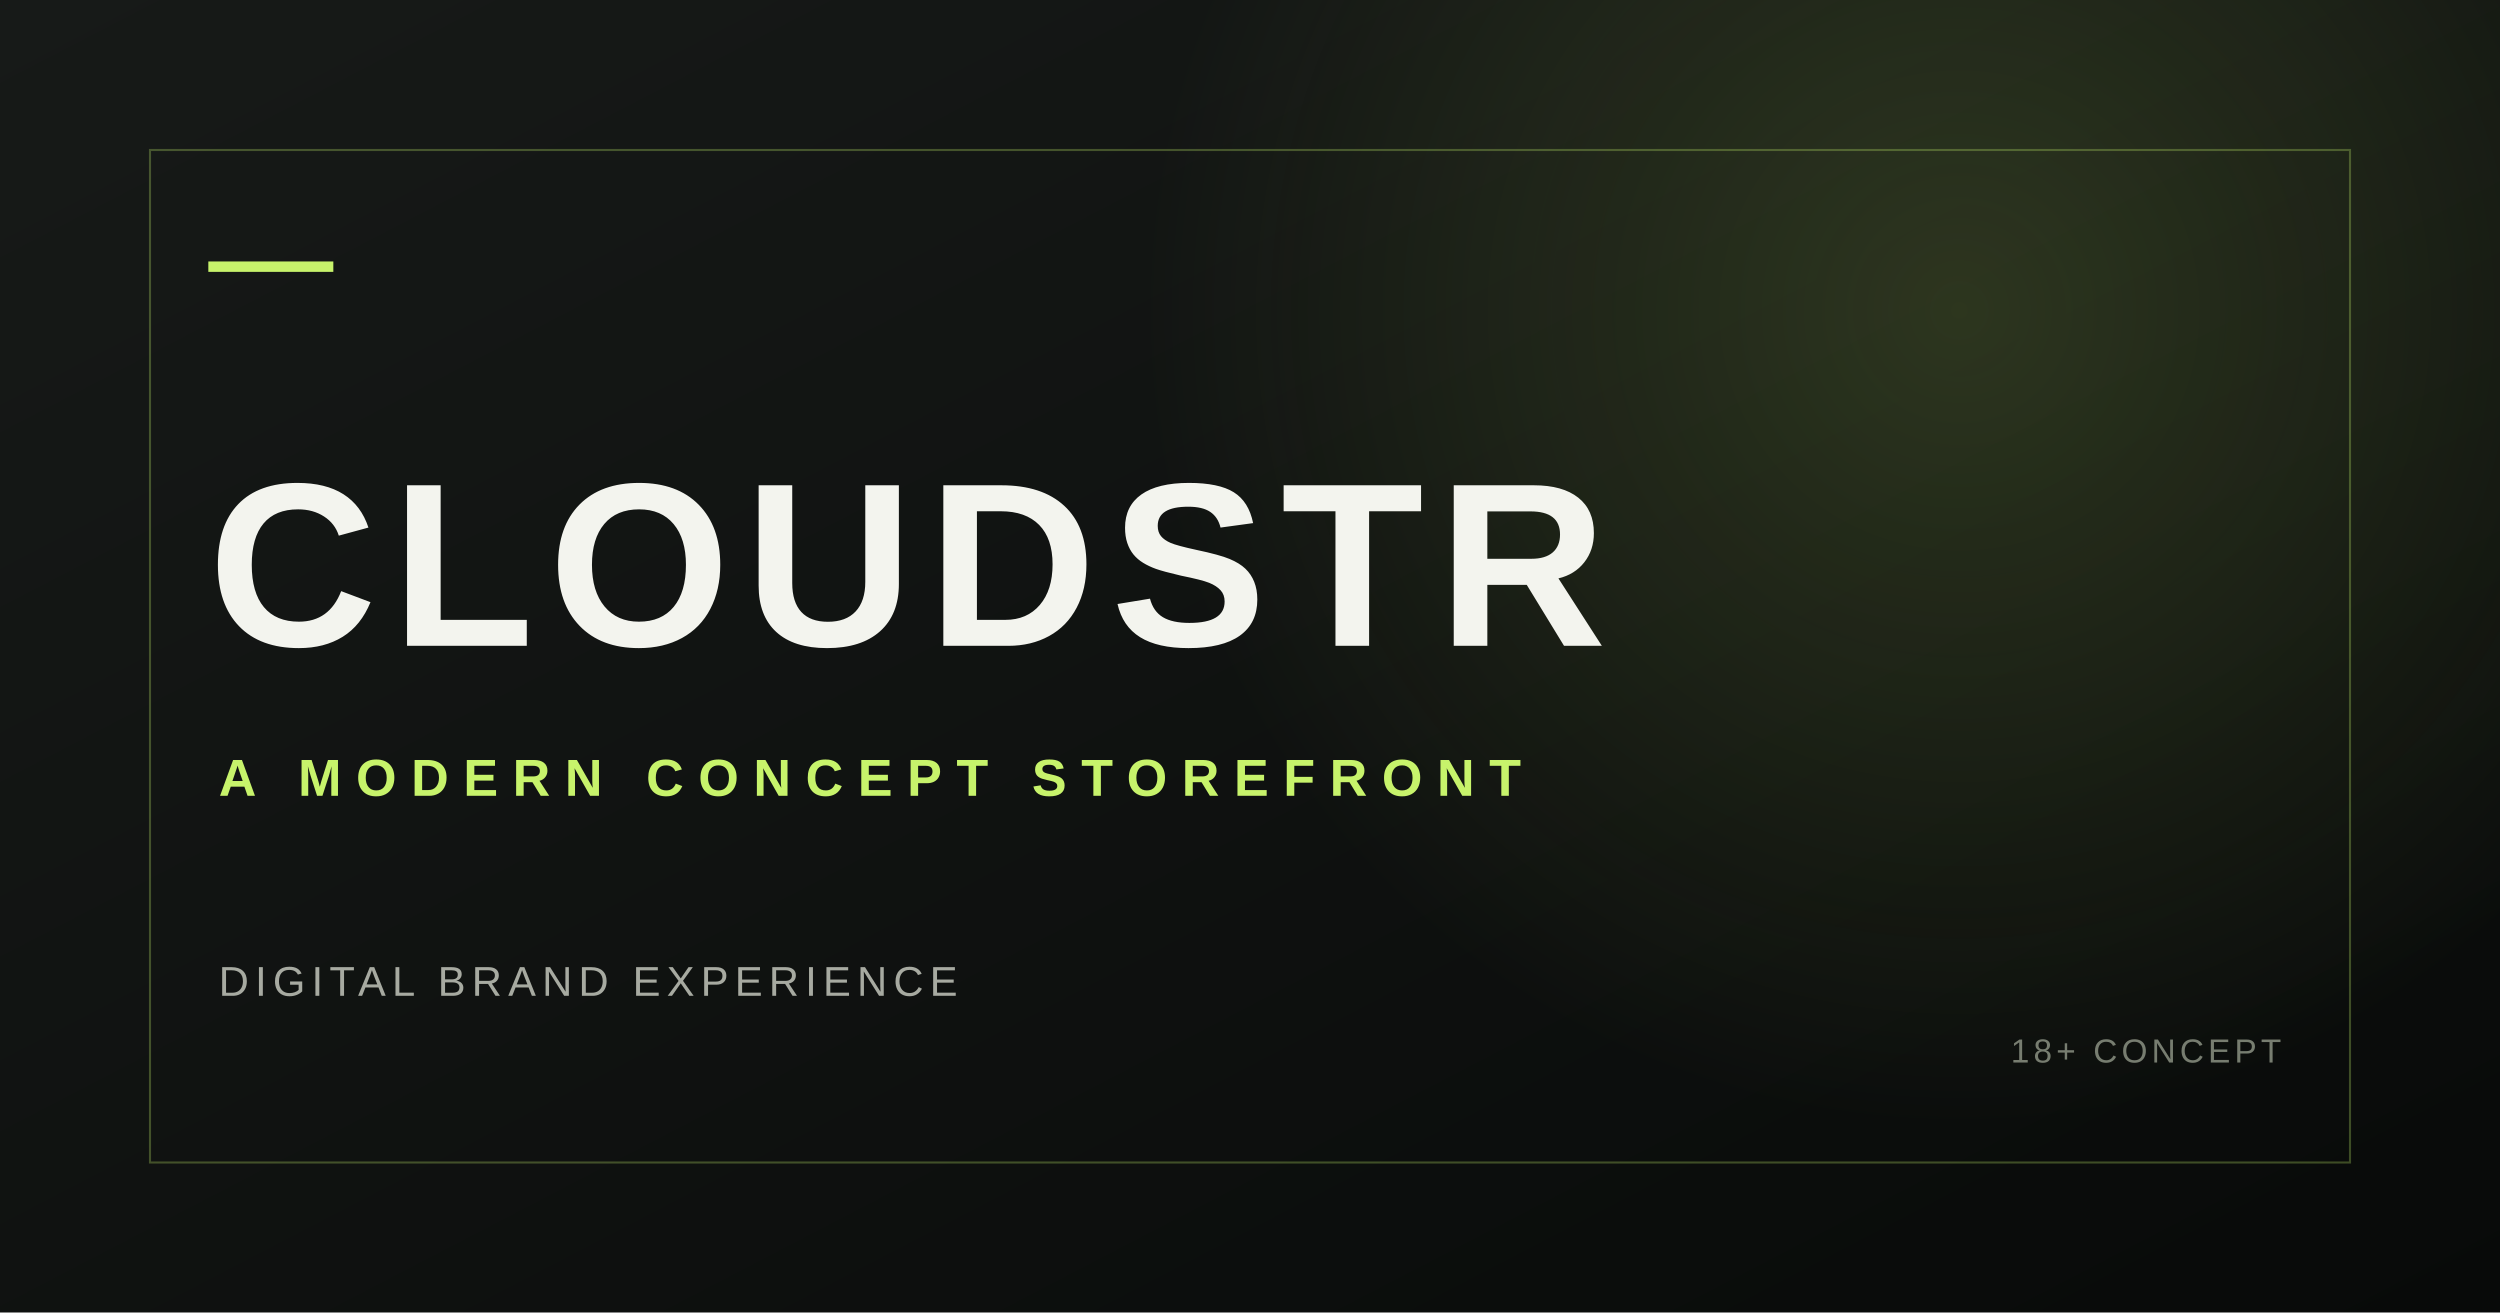
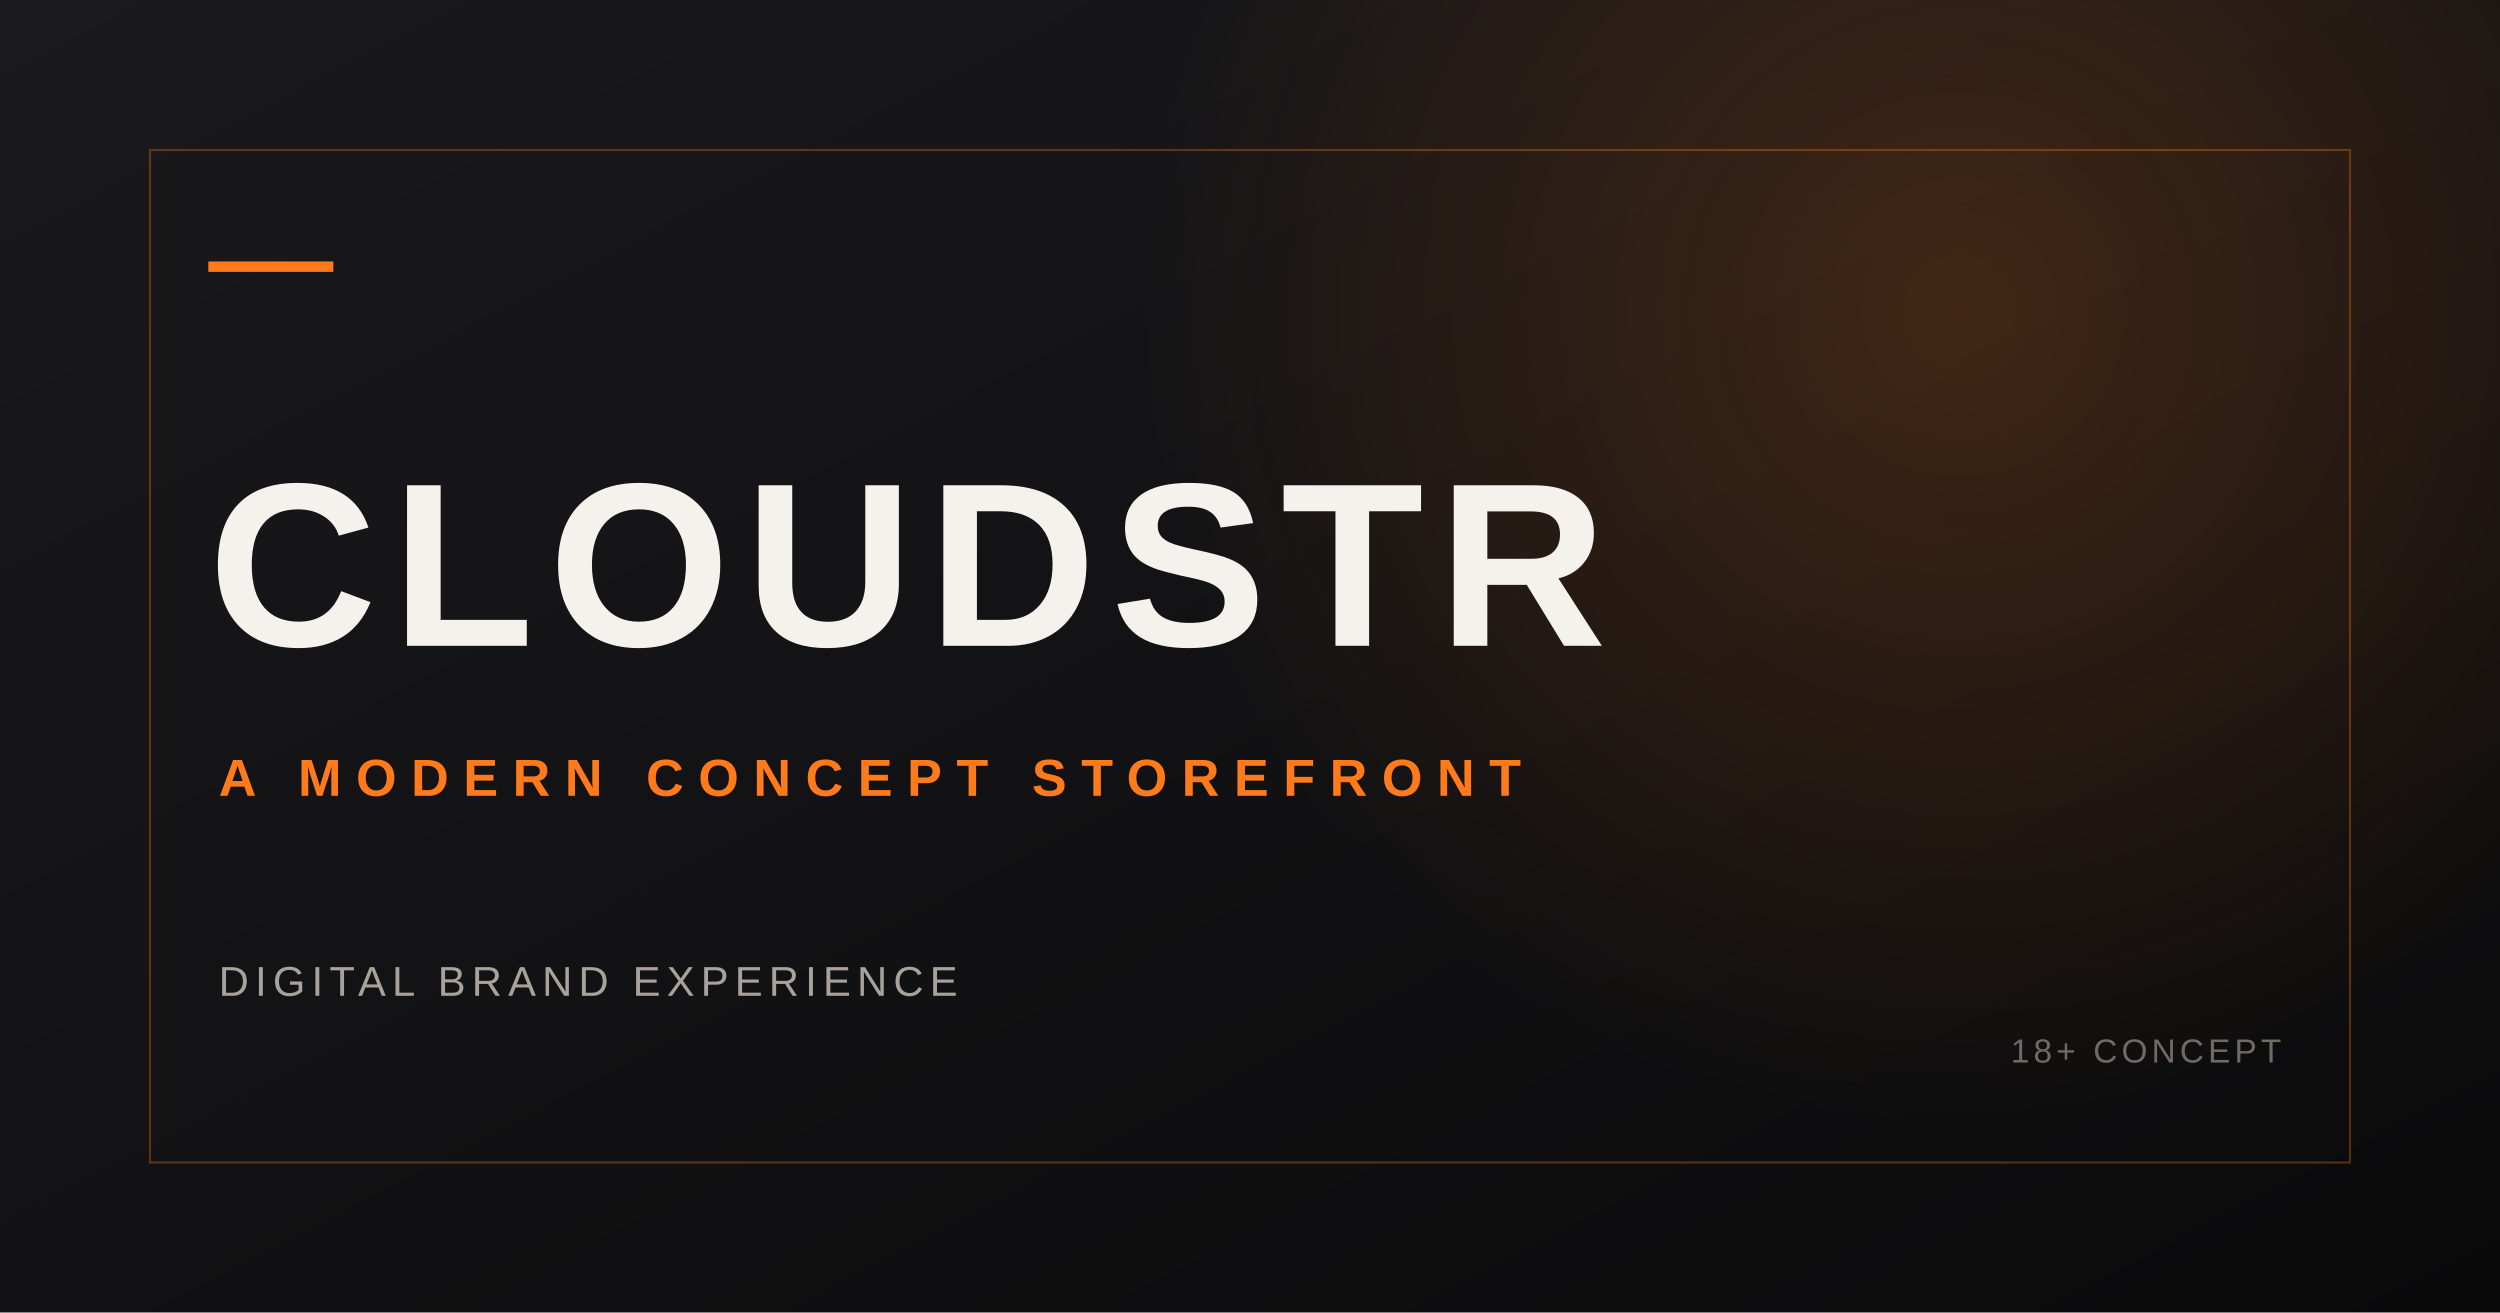
<svg xmlns="http://www.w3.org/2000/svg" width="1200" height="630" viewBox="0 0 1200 630" role="img" aria-labelledby="title desc">
  <defs>
    <linearGradient id="bg" x1="0" y1="0" x2="1" y2="1">
-       <stop offset="0" stop-color="#171a18" />
-       <stop offset="1" stop-color="#080a09" />
+       <stop offset="0" stop-color="#1a1a1d" />
+       <stop offset="1" stop-color="#0a0a0b" />
    </linearGradient>
    <radialGradient id="glow">
-       <stop offset="0" stop-color="#c7f36b" stop-opacity=".16" />
-       <stop offset="1" stop-color="#c7f36b" stop-opacity="0" />
+       <stop offset="0" stop-color="#ff7a1a" stop-opacity=".2" />
+       <stop offset="1" stop-color="#ff7a1a" stop-opacity="0" />
    </radialGradient>
  </defs>
  <rect width="1200" height="630" fill="url(#bg)" />
  <circle cx="940" cy="150" r="390" fill="url(#glow)" />
-   <path d="M72 72H1128V558H72Z" fill="none" stroke="#c7f36b" stroke-opacity=".28" />
-   <path d="M100 128H160" stroke="#c7f36b" stroke-width="5" />
-   <text x="100" y="310" fill="#f3f4ee" font-family="Arial,Helvetica,sans-serif" font-size="112" font-weight="800" letter-spacing="7">CLOUDSTR</text>
-   <text x="105" y="382" fill="#c7f36b" font-family="Arial,Helvetica,sans-serif" font-size="25" font-weight="700" letter-spacing="7">A MODERN CONCEPT STOREFRONT</text>
-   <text x="105" y="478" fill="#a7aaa1" font-family="Arial,Helvetica,sans-serif" font-size="20" letter-spacing="3">DIGITAL BRAND EXPERIENCE</text>
-   <text x="1095" y="510" fill="#777d70" font-family="Arial,Helvetica,sans-serif" font-size="16" text-anchor="end" letter-spacing="2">18+ CONCEPT</text>
+   <path d="M72 72H1128V558H72Z" fill="none" stroke="#ff7a1a" stroke-opacity=".32" />
+   <path d="M100 128H160" stroke="#ff7a1a" stroke-width="5" />
+   <text x="100" y="310" fill="#f5f1ec" font-family="Arial,Helvetica,sans-serif" font-size="112" font-weight="800" letter-spacing="7">CLOUDSTR</text>
+   <text x="105" y="382" fill="#ff7a1a" font-family="Arial,Helvetica,sans-serif" font-size="25" font-weight="700" letter-spacing="7">A MODERN CONCEPT STOREFRONT</text>
+   <text x="105" y="478" fill="#a8a29b" font-family="Arial,Helvetica,sans-serif" font-size="20" letter-spacing="3">DIGITAL BRAND EXPERIENCE</text>
+   <text x="1095" y="510" fill="#6f6a64" font-family="Arial,Helvetica,sans-serif" font-size="16" text-anchor="end" letter-spacing="2">18+ CONCEPT</text>
</svg>
